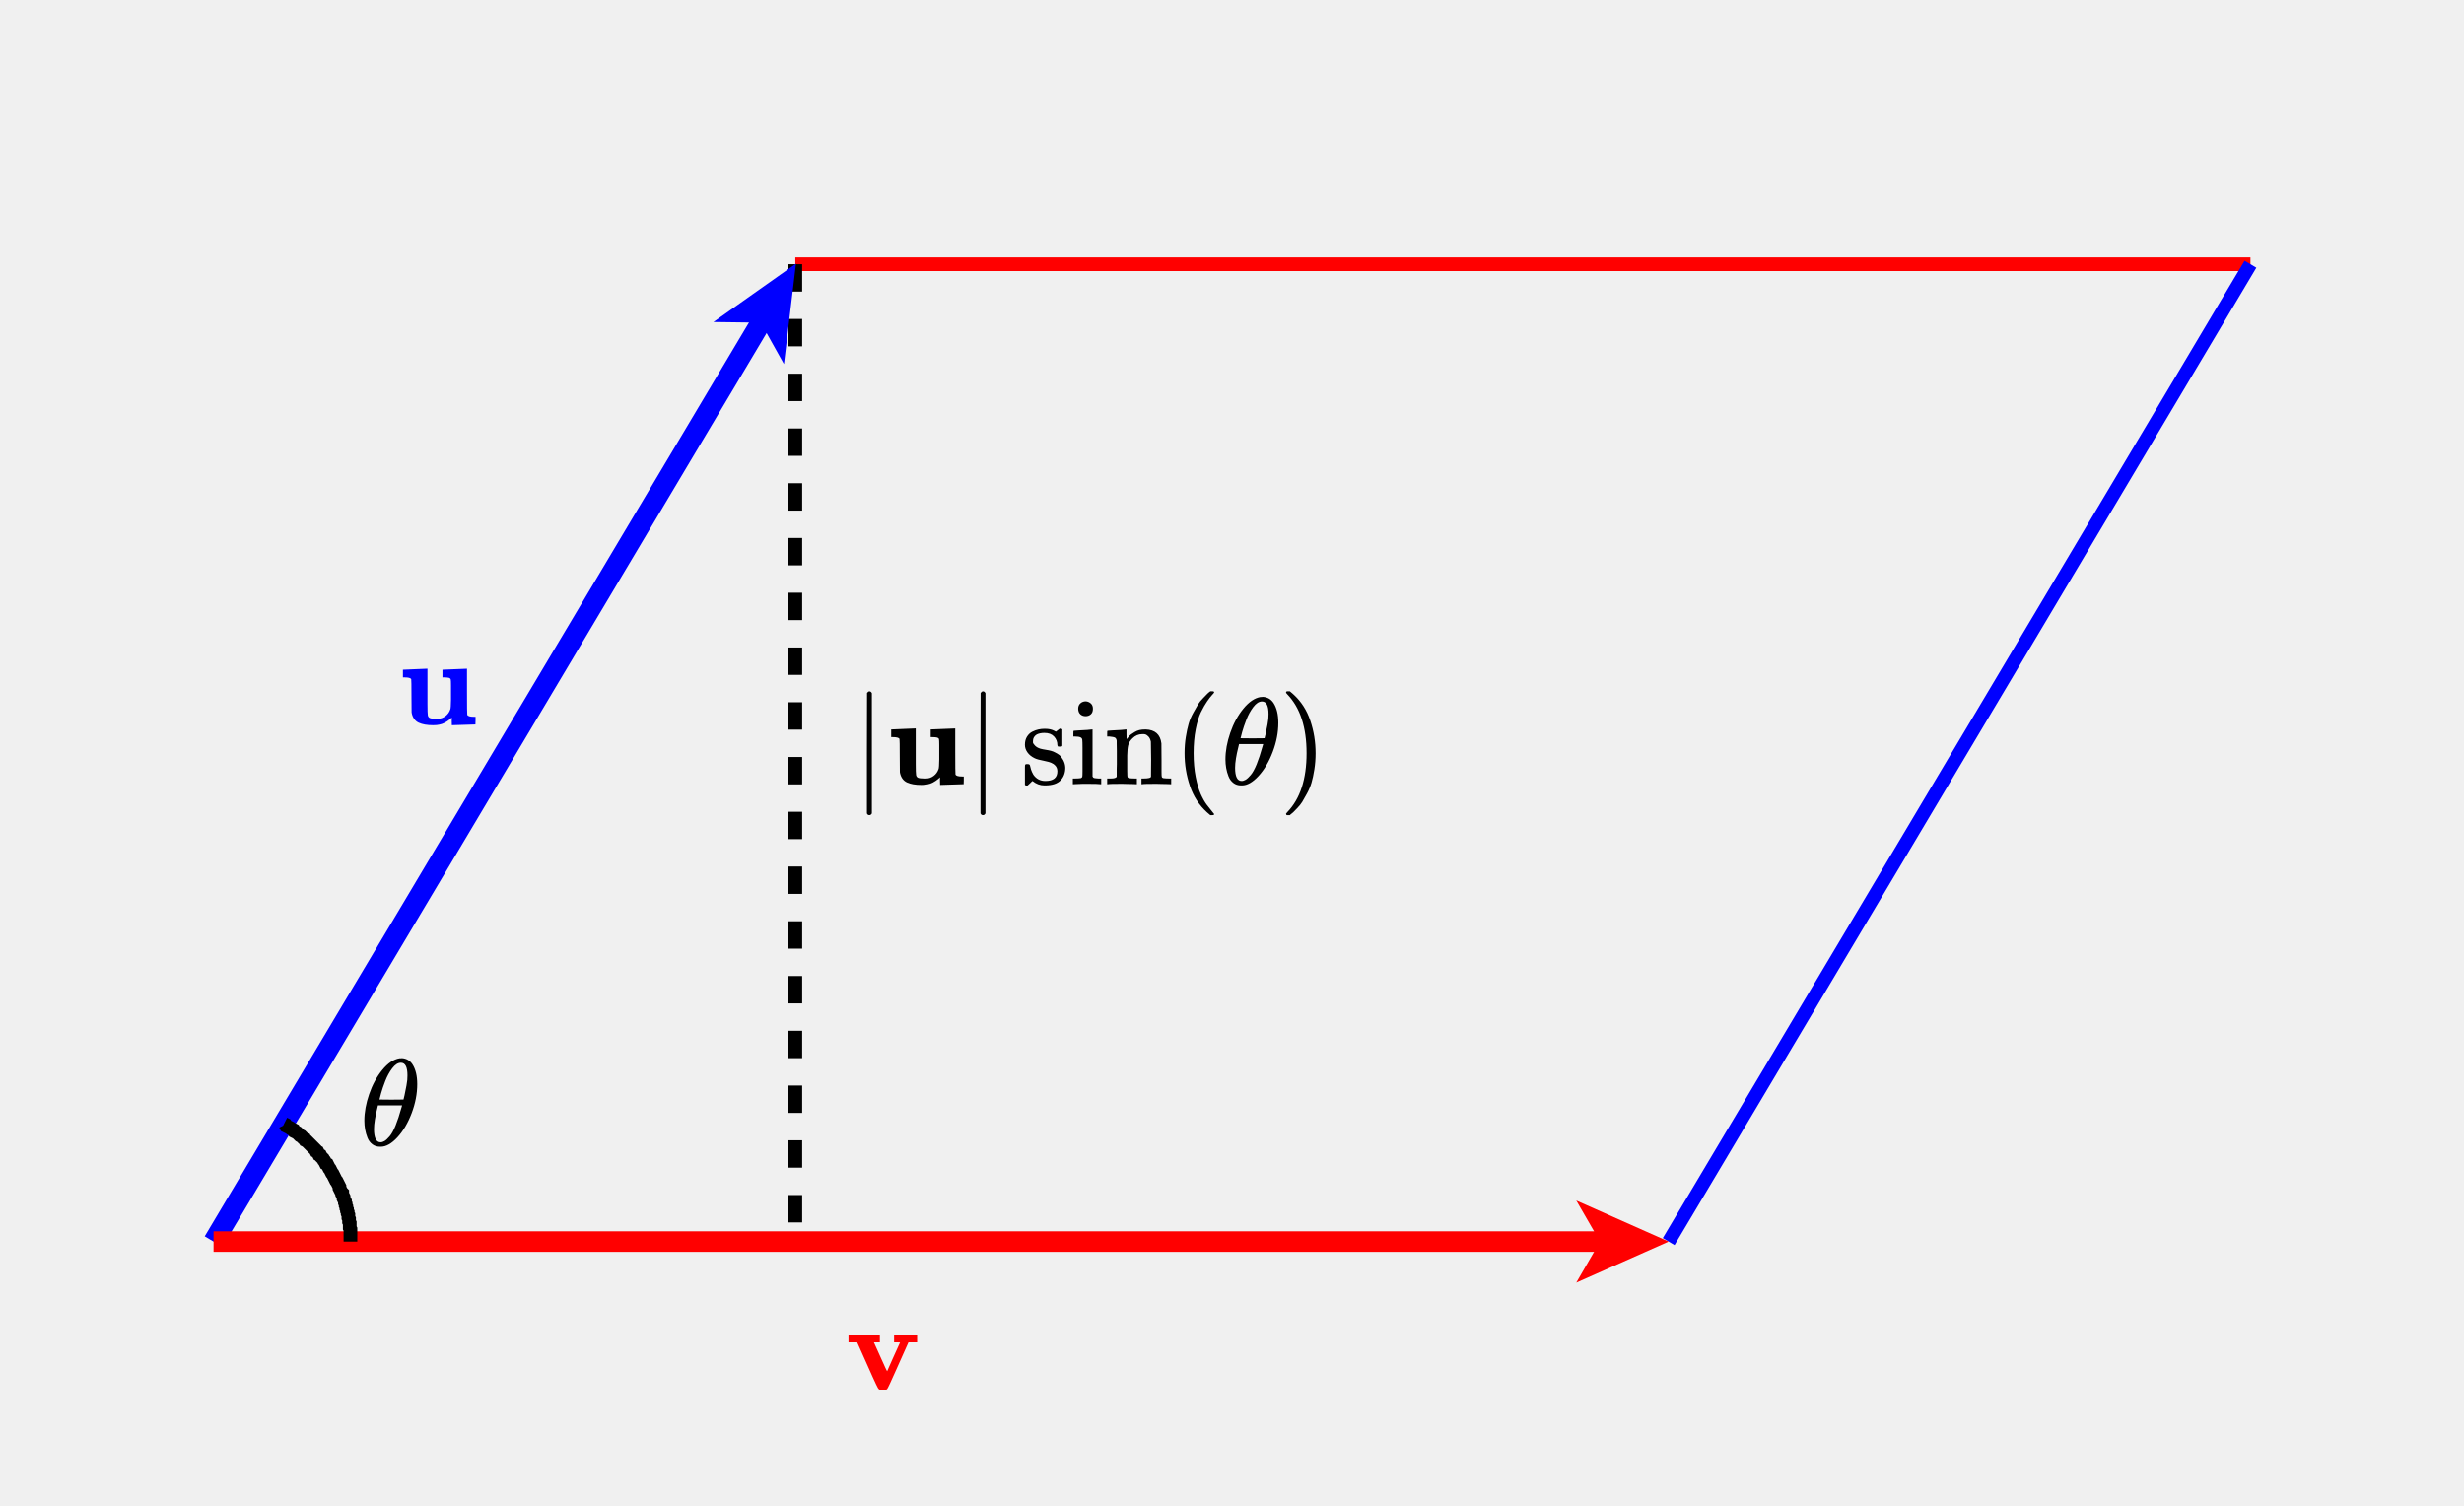
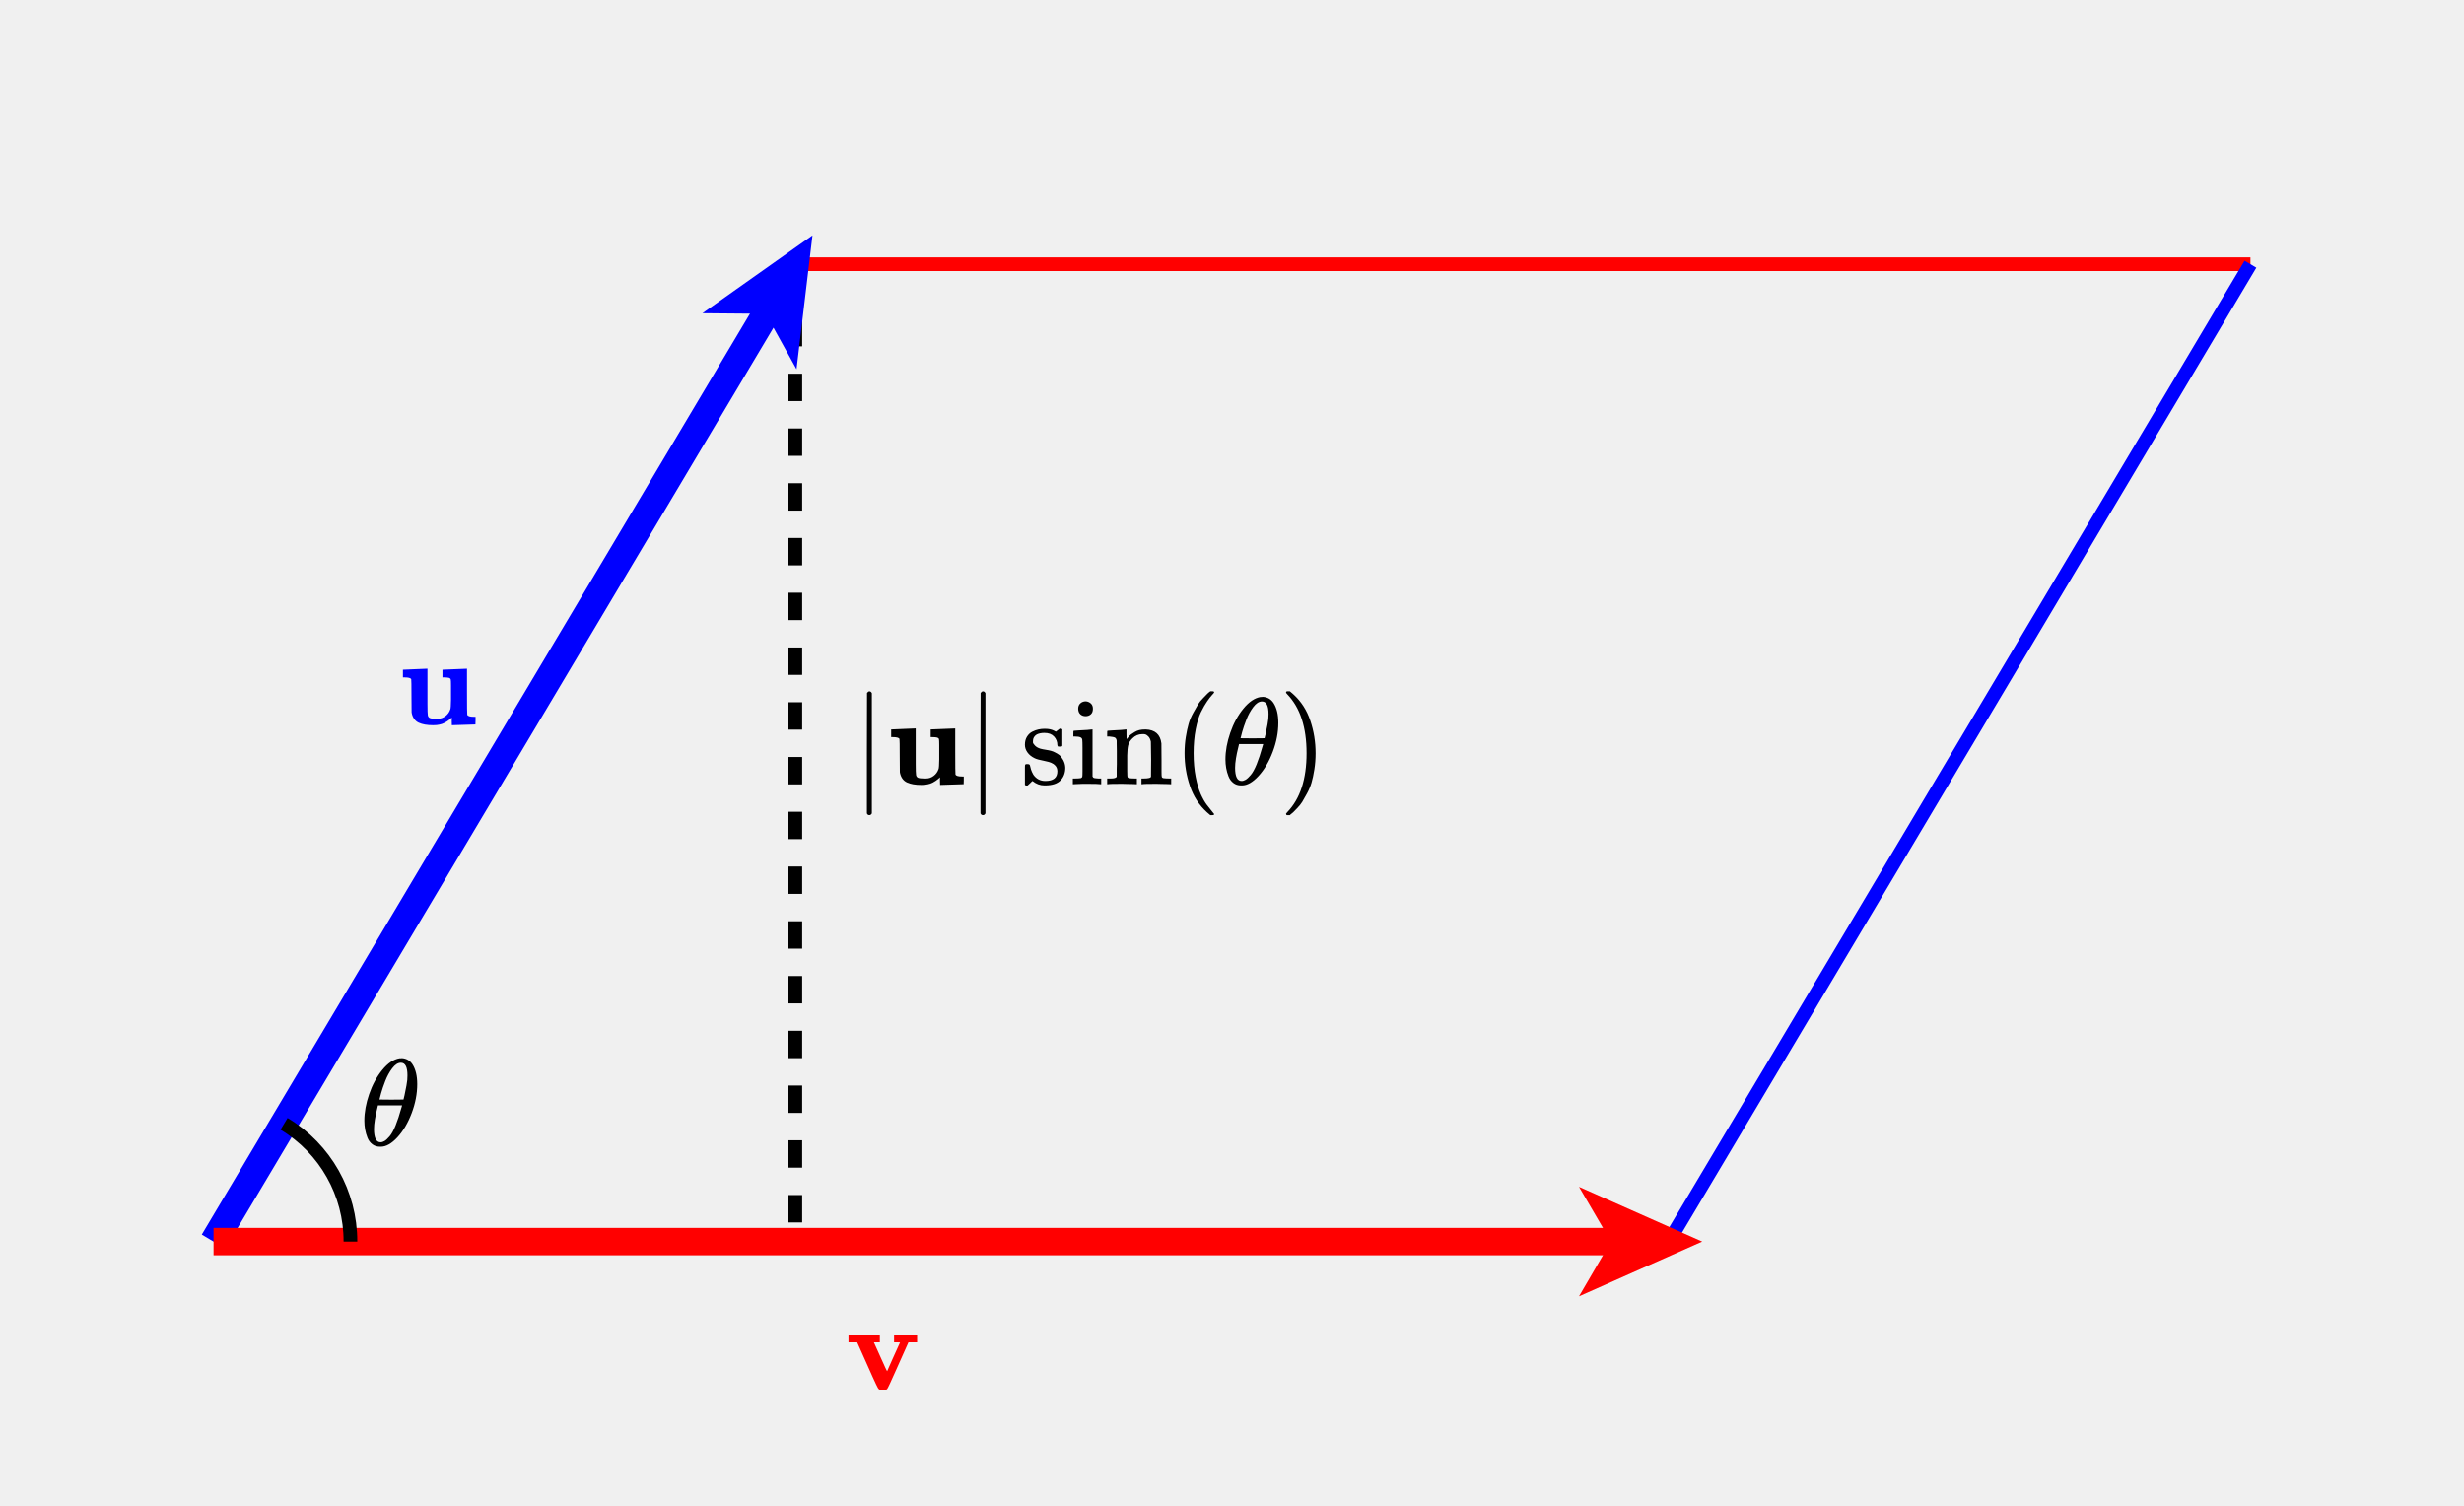
<svg xmlns="http://www.w3.org/2000/svg" xmlns:xlink="http://www.w3.org/1999/xlink" id="prefigure-parallelogram-area-figure" width="360" height="220" viewBox="0 0 360 220">
  <defs>
-     <clipPath id="prefigure-parallelogram-area-__clipPath-0">
+     <clipPath id="prefigure-parallelogram-area-clipPath-0">
      <rect x="10.0" y="10.0" width="340.0" height="200.0" />
    </clipPath>
-     <clipPath id="prefigure-parallelogram-area-__clipPath-1">
+     <clipPath id="prefigure-parallelogram-area-clipPath-1">
      <rect x="10.0" y="10.0" width="340.0" height="200.0" />
    </clipPath>
-     <marker id="prefigure-parallelogram-area-arrow-head-end-3_None_24_60-blue" markerWidth="13.5" markerHeight="12.0" markerUnits="userSpaceOnUse" orient="auto-start-reverse" refX="9.8" refY="6.0">
-       <path d="M 13.5 6.0L 0.0 12.0L 2.6 7.5L 2.6 4.5L 0.0 0.0Z" fill="blue" stroke="none" />
+     <marker id="prefigure-parallelogram-area-arrow-head-end-4_None_24_60-blue" markerWidth="18.0" markerHeight="16.0" markerUnits="userSpaceOnUse" orient="auto-start-reverse" refX="13.1" refY="8.0">
+       <path d="M 18.0 8.0L 0.0 16.0L 3.5 10.0L 3.5 6.0L 0.0 0.0Z" fill="blue" stroke="none" />
    </marker>
-     <marker id="prefigure-parallelogram-area-arrow-head-end-3_None_24_60-blue-outline" markerWidth="17.5" markerHeight="16.0" markerUnits="userSpaceOnUse" orient="auto-start-reverse" refX="11.8" refY="8.0">
-       <path d="M 16.3 9.8 L 2.8 15.8 A 2 2 0 0 1 0.0 14.0 L 0.0 2.0 A 2 2 0 0 1 2.8 0.2 L 16.3 6.2 A 2 2 0 0 1 16.3 9.8 Z" fill="white" stroke="none" />
+     <marker id="prefigure-parallelogram-area-arrow-head-end-4_None_24_60-blue-outline" markerWidth="22.0" markerHeight="20.0" markerUnits="userSpaceOnUse" orient="auto-start-reverse" refX="15.1" refY="10.0">
+       <path d="M 20.8 11.8 L 2.8 19.8 A 2 2 0 0 1 0.0 18.0 L 0.0 2.0 A 2 2 0 0 1 2.8 0.2 L 20.8 8.2 A 2 2 0 0 1 20.8 11.8 Z" fill="white" stroke="none" />
    </marker>
-     <marker id="prefigure-parallelogram-area-arrow-head-end-3_None_24_60-red" markerWidth="13.5" markerHeight="12.0" markerUnits="userSpaceOnUse" orient="auto-start-reverse" refX="9.8" refY="6.0">
-       <path d="M 13.5 6.0L 0.0 12.0L 2.6 7.5L 2.6 4.5L 0.0 0.0Z" fill="red" stroke="none" />
+     <marker id="prefigure-parallelogram-area-arrow-head-end-4_None_24_60-red" markerWidth="18.0" markerHeight="16.0" markerUnits="userSpaceOnUse" orient="auto-start-reverse" refX="13.1" refY="8.0">
+       <path d="M 18.0 8.0L 0.0 16.0L 3.5 10.0L 3.5 6.0L 0.0 0.0Z" fill="red" stroke="none" />
    </marker>
-     <marker id="prefigure-parallelogram-area-arrow-head-end-3_None_24_60-red-outline" markerWidth="17.5" markerHeight="16.0" markerUnits="userSpaceOnUse" orient="auto-start-reverse" refX="11.8" refY="8.0">
-       <path d="M 16.3 9.8 L 2.8 15.8 A 2 2 0 0 1 0.0 14.0 L 0.0 2.0 A 2 2 0 0 1 2.8 0.2 L 16.3 6.2 A 2 2 0 0 1 16.3 9.8 Z" fill="white" stroke="none" />
+     <marker id="prefigure-parallelogram-area-arrow-head-end-4_None_24_60-red-outline" markerWidth="22.0" markerHeight="20.0" markerUnits="userSpaceOnUse" orient="auto-start-reverse" refX="15.1" refY="10.0">
+       <path d="M 20.8 11.8 L 2.8 19.8 A 2 2 0 0 1 0.0 18.0 L 0.0 2.0 A 2 2 0 0 1 2.8 0.2 L 20.8 8.2 A 2 2 0 0 1 20.8 11.8 Z" fill="white" stroke="none" />
    </marker>
  </defs>
  <line id="prefigure-parallelogram-area-par-side-top" x1="116.2" y1="38.6" x2="328.8" y2="38.6" stroke="red" stroke-width="2" fill="none" />
  <line id="prefigure-parallelogram-area-par-side-right" x1="243.8" y1="181.4" x2="328.8" y2="38.6" stroke="blue" stroke-width="2" fill="none" />
  <line id="prefigure-parallelogram-area-par-height" x1="116.2" y1="38.6" x2="116.2" y2="181.4" stroke="black" stroke-width="2" stroke-dasharray="4 4" fill="none" />
-   <path id="prefigure-parallelogram-area-par-vec-u" stroke="blue" stroke-width="3" fill="none" marker-end="url(#prefigure-parallelogram-area-arrow-head-end-3_None_24_60-blue)" d="M 31.2 181.4 L 114.4 41.7" />
-   <path id="prefigure-parallelogram-area-par-vec-v" stroke="red" stroke-width="3" fill="none" marker-end="url(#prefigure-parallelogram-area-arrow-head-end-3_None_24_60-red)" d="M 31.2 181.4 L 240.1 181.4" />
+   <path id="prefigure-parallelogram-area-par-vec-u" stroke="blue" stroke-width="4" fill="none" d="M 31.2 181.4 L 116.2 38.6" marker-end="url(#prefigure-parallelogram-area-arrow-head-end-4_None_24_60-blue)" />
+   <path id="prefigure-parallelogram-area-par-vec-v" stroke="red" stroke-width="4" fill="none" d="M 31.2 181.4 L 243.8 181.4" marker-end="url(#prefigure-parallelogram-area-arrow-head-end-4_None_24_60-red)" />
  <g id="prefigure-parallelogram-area-par-u-label" transform="translate(69.8,106.0) translate(-11.6,-8.3)">
-     <g id="prefigure-parallelogram-area-__g-0">
+     <g id="prefigure-parallelogram-area-g-0">
      <svg style="vertical-align: -0.112px; color:blue" width="11.568px" height="8.256px" role="img" focusable="false" viewBox="0 -450 639 456" x="0.0" y="0.0">
        <defs>
          <path id="prefigure-parallelogram-area-MJX-2-TEX-B-1D42E" d="M40 442L134 446Q228 450 229 450H235V273V165Q235 90 238 74T254 52Q268 46 304 46H319Q352 46 380 67T419 121L420 123Q424 135 425 199Q425 201 425 207Q425 233 425 249V316Q425 354 423 363T410 376Q396 380 369 380H356V442L554 450V267Q554 84 556 79Q561 62 610 62H623V31Q623 0 622 0Q603 0 527 -3T432 -6Q431 -6 431 25V56L420 45Q373 6 332 -1Q313 -6 281 -6Q208 -6 165 14T109 87L107 98L106 230Q106 358 104 366Q96 380 50 380H37V442H40Z" />
        </defs>
        <g stroke="currentColor" fill="currentColor" stroke-width="0" transform="scale(1,-1)">
          <g data-mml-node="math">
            <g data-mml-node="TeXAtom" data-mjx-texclass="ORD">
              <g data-mml-node="mi" data-semantic-type="identifier" data-semantic-role="latinletter" data-semantic-font="bold" data-semantic-annotation="clearspeak:simple" data-semantic-id="0" data-semantic-attributes="texclass:ORD" data-semantic-speech="bold u">
                <use data-c="1D42E" xlink:href="#prefigure-parallelogram-area-MJX-2-TEX-B-1D42E" />
              </g>
            </g>
          </g>
        </g>
      </svg>
    </g>
  </g>
  <g id="prefigure-parallelogram-area-par-v-label" transform="translate(129.0,195.0) translate(-5.5,-0.0)">
-     <g id="prefigure-parallelogram-area-__g-1">
+     <g id="prefigure-parallelogram-area-g-1">
      <svg style="vertical-align: 0.000px; color:red" width="10.984px" height="8.040px" role="img" focusable="false" viewBox="0 -444 607 444" x="0.0" y="0.0">
        <defs>
          <path id="prefigure-parallelogram-area-MJX-3-TEX-B-1D42F" d="M401 444Q413 441 495 441Q568 441 574 444H580V382H510L409 156Q348 18 339 6Q331 -4 320 -4Q318 -4 313 -4T303 -3H288Q273 -3 264 12T221 102Q206 135 197 156L96 382H26V444H34Q49 441 145 441Q252 441 270 444H279V382H231L284 264Q335 149 338 149Q338 150 389 264T442 381Q442 382 418 382H394V444H401Z" />
        </defs>
        <g stroke="currentColor" fill="currentColor" stroke-width="0" transform="scale(1,-1)">
          <g data-mml-node="math">
            <g data-mml-node="TeXAtom" data-mjx-texclass="ORD">
              <g data-mml-node="mi" data-semantic-type="identifier" data-semantic-role="latinletter" data-semantic-font="bold" data-semantic-annotation="clearspeak:simple" data-semantic-id="0" data-semantic-attributes="texclass:ORD" data-semantic-speech="bold v">
                <use data-c="1D42F" xlink:href="#prefigure-parallelogram-area-MJX-3-TEX-B-1D42F" />
              </g>
            </g>
          </g>
        </g>
      </svg>
    </g>
  </g>
  <g id="prefigure-parallelogram-area-par-height-label" transform="translate(124.5,110.0) translate(0.0,-9.0)">
-     <g id="prefigure-parallelogram-area-__g-2">
+     <g id="prefigure-parallelogram-area-g-2">
      <svg style="vertical-align: -4.528px" width="69.440px" height="18.096px" role="img" focusable="false" viewBox="0 -750 3836.7 1000" x="0.0" y="0.0">
        <defs>
          <path id="prefigure-parallelogram-area-MJX-4-TEX-N-7C" d="M139 -249H137Q125 -249 119 -235V251L120 737Q130 750 139 750Q152 750 159 735V-235Q151 -249 141 -249H139Z" />
          <path id="prefigure-parallelogram-area-MJX-4-TEX-B-1D42E" d="M40 442L134 446Q228 450 229 450H235V273V165Q235 90 238 74T254 52Q268 46 304 46H319Q352 46 380 67T419 121L420 123Q424 135 425 199Q425 201 425 207Q425 233 425 249V316Q425 354 423 363T410 376Q396 380 369 380H356V442L554 450V267Q554 84 556 79Q561 62 610 62H623V31Q623 0 622 0Q603 0 527 -3T432 -6Q431 -6 431 25V56L420 45Q373 6 332 -1Q313 -6 281 -6Q208 -6 165 14T109 87L107 98L106 230Q106 358 104 366Q96 380 50 380H37V442H40Z" />
          <path id="prefigure-parallelogram-area-MJX-4-TEX-N-2062" d="" />
          <path id="prefigure-parallelogram-area-MJX-4-TEX-N-73" d="M295 316Q295 356 268 385T190 414Q154 414 128 401Q98 382 98 349Q97 344 98 336T114 312T157 287Q175 282 201 278T245 269T277 256Q294 248 310 236T342 195T359 133Q359 71 321 31T198 -10H190Q138 -10 94 26L86 19L77 10Q71 4 65 -1L54 -11H46H42Q39 -11 33 -5V74V132Q33 153 35 157T45 162H54Q66 162 70 158T75 146T82 119T101 77Q136 26 198 26Q295 26 295 104Q295 133 277 151Q257 175 194 187T111 210Q75 227 54 256T33 318Q33 357 50 384T93 424T143 442T187 447H198Q238 447 268 432L283 424L292 431Q302 440 314 448H322H326Q329 448 335 442V310L329 304H301Q295 310 295 316Z" />
          <path id="prefigure-parallelogram-area-MJX-4-TEX-N-69" d="M69 609Q69 637 87 653T131 669Q154 667 171 652T188 609Q188 579 171 564T129 549Q104 549 87 564T69 609ZM247 0Q232 3 143 3Q132 3 106 3T56 1L34 0H26V46H42Q70 46 91 49Q100 53 102 60T104 102V205V293Q104 345 102 359T88 378Q74 385 41 385H30V408Q30 431 32 431L42 432Q52 433 70 434T106 436Q123 437 142 438T171 441T182 442H185V62Q190 52 197 50T232 46H255V0H247Z" />
          <path id="prefigure-parallelogram-area-MJX-4-TEX-N-6E" d="M41 46H55Q94 46 102 60V68Q102 77 102 91T102 122T103 161T103 203Q103 234 103 269T102 328V351Q99 370 88 376T43 385H25V408Q25 431 27 431L37 432Q47 433 65 434T102 436Q119 437 138 438T167 441T178 442H181V402Q181 364 182 364T187 369T199 384T218 402T247 421T285 437Q305 442 336 442Q450 438 463 329Q464 322 464 190V104Q464 66 466 59T477 49Q498 46 526 46H542V0H534L510 1Q487 2 460 2T422 3Q319 3 310 0H302V46H318Q379 46 379 62Q380 64 380 200Q379 335 378 343Q372 371 358 385T334 402T308 404Q263 404 229 370Q202 343 195 315T187 232V168V108Q187 78 188 68T191 55T200 49Q221 46 249 46H265V0H257L234 1Q210 2 183 2T145 3Q42 3 33 0H25V46H41Z" />
          <path id="prefigure-parallelogram-area-MJX-4-TEX-N-2061" d="" />
          <path id="prefigure-parallelogram-area-MJX-4-TEX-N-28" d="M94 250Q94 319 104 381T127 488T164 576T202 643T244 695T277 729T302 750H315H319Q333 750 333 741Q333 738 316 720T275 667T226 581T184 443T167 250T184 58T225 -81T274 -167T316 -220T333 -241Q333 -250 318 -250H315H302L274 -226Q180 -141 137 -14T94 250Z" />
          <path id="prefigure-parallelogram-area-MJX-4-TEX-I-1D703" d="M35 200Q35 302 74 415T180 610T319 704Q320 704 327 704T339 705Q393 701 423 656Q462 596 462 495Q462 380 417 261T302 66T168 -10H161Q125 -10 99 10T60 63T41 130T35 200ZM383 566Q383 668 330 668Q294 668 260 623T204 521T170 421T157 371Q206 370 254 370L351 371Q352 372 359 404T375 484T383 566ZM113 132Q113 26 166 26Q181 26 198 36T239 74T287 161T335 307L340 324H145Q145 321 136 286T120 208T113 132Z" />
          <path id="prefigure-parallelogram-area-MJX-4-TEX-N-29" d="M60 749L64 750Q69 750 74 750H86L114 726Q208 641 251 514T294 250Q294 182 284 119T261 12T224 -76T186 -143T145 -194T113 -227T90 -246Q87 -249 86 -250H74Q66 -250 63 -250T58 -247T55 -238Q56 -237 66 -225Q221 -64 221 250T66 725Q56 737 55 738Q55 746 60 749Z" />
        </defs>
        <g stroke="currentColor" fill="currentColor" stroke-width="0" transform="scale(1,-1)">
          <g data-mml-node="math" data-semantic-type="infixop" data-semantic-role="implicit" data-semantic-annotation="clearspeak:unit" data-semantic-id="13" data-semantic-children="8,11" data-semantic-content="12" data-semantic-speech="StartAbsoluteValue bold u EndAbsoluteValue sine left parenthesis theta right parenthesis">
            <g data-mml-node="mrow" data-semantic-type="fenced" data-semantic-role="neutral" data-semantic-id="8" data-semantic-children="1" data-semantic-content="0,2" data-semantic-parent="13" data-semantic-speech="StartAbsoluteValue bold u EndAbsoluteValue">
              <g data-mml-node="mo" data-semantic-type="fence" data-semantic-role="neutral" data-semantic-id="0" data-semantic-parent="8" data-semantic-attributes="texclass:ORD" data-semantic-operator="fenced" data-semantic-speech="vertical bar" transform="translate(0 -0.5)">
                <use data-c="7C" xlink:href="#prefigure-parallelogram-area-MJX-4-TEX-N-7C" />
              </g>
              <g data-mml-node="TeXAtom" data-mjx-texclass="ORD" transform="translate(278,0)">
                <g data-mml-node="mi" data-semantic-type="identifier" data-semantic-role="latinletter" data-semantic-font="bold" data-semantic-annotation="clearspeak:simple" data-semantic-id="1" data-semantic-parent="8" data-semantic-attributes="texclass:ORD" data-semantic-speech="bold u">
                  <use data-c="1D42E" xlink:href="#prefigure-parallelogram-area-MJX-4-TEX-B-1D42E" />
                </g>
              </g>
              <g data-mml-node="mo" data-semantic-type="fence" data-semantic-role="neutral" data-semantic-id="2" data-semantic-parent="8" data-semantic-attributes="texclass:ORD" data-semantic-operator="fenced" data-semantic-speech="vertical bar" transform="translate(917,0) translate(0 -0.5)">
                <use data-c="7C" xlink:href="#prefigure-parallelogram-area-MJX-4-TEX-N-7C" />
              </g>
            </g>
            <g data-mml-node="mo" data-semantic-type="operator" data-semantic-role="multiplication" data-semantic-id="12" data-semantic-parent="13" data-semantic-added="true" data-semantic-operator="infixop,⁢" data-semantic-speech="times" transform="translate(1195,0)">
              <use data-c="2062" xlink:href="#prefigure-parallelogram-area-MJX-4-TEX-N-2062" />
            </g>
            <g data-mml-node="mrow" data-semantic-type="appl" data-semantic-role="prefix function" data-semantic-annotation="clearspeak:simple" data-semantic-id="11" data-semantic-children="3,9" data-semantic-content="10,3" data-semantic-parent="13" data-semantic-speech="sine left parenthesis theta right parenthesis" transform="translate(1361.7,0)">
              <g data-mml-node="mi" data-semantic-type="function" data-semantic-role="prefix function" data-semantic-font="normal" data-semantic-id="3" data-semantic-parent="11" data-semantic-operator="appl" data-semantic-speech="sine">
                <use data-c="73" xlink:href="#prefigure-parallelogram-area-MJX-4-TEX-N-73" />
                <use data-c="69" xlink:href="#prefigure-parallelogram-area-MJX-4-TEX-N-69" transform="translate(394,0)" />
                <use data-c="6E" xlink:href="#prefigure-parallelogram-area-MJX-4-TEX-N-6E" transform="translate(672,0)" />
              </g>
              <g data-mml-node="mo" data-semantic-type="punctuation" data-semantic-role="application" data-semantic-id="10" data-semantic-parent="11" data-semantic-attributes="texclass:NONE" data-semantic-operator="appl" data-semantic-speech="of" transform="translate(1228,0)">
                <use data-c="2061" xlink:href="#prefigure-parallelogram-area-MJX-4-TEX-N-2061" />
              </g>
              <g data-mml-node="mrow" data-semantic-type="fenced" data-semantic-role="leftright" data-semantic-id="9" data-semantic-children="6" data-semantic-content="5,7" data-semantic-parent="11" data-semantic-speech="left parenthesis theta right parenthesis" transform="translate(1228,0)">
                <g data-mml-node="mo" data-semantic-type="fence" data-semantic-role="open" data-semantic-id="5" data-semantic-parent="9" data-semantic-operator="fenced" data-semantic-speech="left parenthesis">
                  <use data-c="28" xlink:href="#prefigure-parallelogram-area-MJX-4-TEX-N-28" />
                </g>
                <g data-mml-node="mi" data-semantic-type="identifier" data-semantic-role="greekletter" data-semantic-font="italic" data-semantic-annotation="clearspeak:simple" data-semantic-id="6" data-semantic-parent="9" data-semantic-speech="theta" transform="translate(389,0)">
                  <use data-c="1D703" xlink:href="#prefigure-parallelogram-area-MJX-4-TEX-I-1D703" />
                </g>
                <g data-mml-node="mo" data-semantic-type="fence" data-semantic-role="close" data-semantic-id="7" data-semantic-parent="9" data-semantic-operator="fenced" data-semantic-speech="right parenthesis" transform="translate(858,0)">
                  <use data-c="29" xlink:href="#prefigure-parallelogram-area-MJX-4-TEX-N-29" />
                </g>
              </g>
            </g>
          </g>
        </g>
      </svg>
    </g>
  </g>
  <g id="prefigure-parallelogram-area-par-angle-theta">
    <g transform="translate(52.6,167.5) translate(0.0,-12.9)">
-       <g id="prefigure-parallelogram-area-__g-3">
+       <g id="prefigure-parallelogram-area-g-3">
        <svg style="vertical-align: -0.184px" width="8.488px" height="12.944px" role="img" focusable="false" viewBox="0 -705 469 715" x="0.0" y="0.0">
          <defs>
            <path id="prefigure-parallelogram-area-MJX-5-TEX-I-1D703" d="M35 200Q35 302 74 415T180 610T319 704Q320 704 327 704T339 705Q393 701 423 656Q462 596 462 495Q462 380 417 261T302 66T168 -10H161Q125 -10 99 10T60 63T41 130T35 200ZM383 566Q383 668 330 668Q294 668 260 623T204 521T170 421T157 371Q206 370 254 370L351 371Q352 372 359 404T375 484T383 566ZM113 132Q113 26 166 26Q181 26 198 36T239 74T287 161T335 307L340 324H145Q145 321 136 286T120 208T113 132Z" />
          </defs>
          <g stroke="currentColor" fill="currentColor" stroke-width="0" transform="scale(1,-1)">
            <g data-mml-node="math">
              <g data-mml-node="mi" data-semantic-type="identifier" data-semantic-role="greekletter" data-semantic-font="italic" data-semantic-annotation="clearspeak:simple" data-semantic-id="0" data-semantic-speech="theta">
                <use data-c="1D703" xlink:href="#prefigure-parallelogram-area-MJX-5-TEX-I-1D703" />
              </g>
            </g>
          </g>
        </svg>
      </g>
    </g>
-     <path stroke="black" stroke-width="2" fill="none" d="M 41.5 164.2 L 41.7 164.3 L 41.8 164.5 L 42.0 164.6 L 42.2 164.7 L 42.4 164.8 L 42.5 164.9 L 42.7 165.0 L 42.9 165.1 L 43.0 165.3 L 43.2 165.4 L 43.4 165.5 L 43.5 165.6 L 43.7 165.8 L 43.8 165.9 L 44.0 166.0 L 44.2 166.2 L 44.3 166.3 L 44.5 166.4 L 44.6 166.6 L 44.8 166.7 L 44.9 166.8 L 45.1 167.0 L 45.2 167.1 L 45.4 167.3 L 45.5 167.4 L 45.7 167.6 L 45.8 167.7 L 46.0 167.9 L 46.1 168.0 L 46.2 168.2 L 46.4 168.3 L 46.5 168.5 L 46.6 168.7 L 46.8 168.8 L 46.9 169.0 L 47.0 169.1 L 47.2 169.3 L 47.3 169.5 L 47.4 169.6 L 47.5 169.8 L 47.6 170.0 L 47.8 170.1 L 47.9 170.3 L 48.0 170.5 L 48.1 170.7 L 48.2 170.8 L 48.3 171.0 L 48.4 171.2 L 48.5 171.4 L 48.6 171.5 L 48.7 171.7 L 48.8 171.9 L 48.9 172.1 L 49.0 172.3 L 49.1 172.5 L 49.2 172.6 L 49.3 172.8 L 49.4 173.0 L 49.5 173.2 L 49.6 173.4 L 49.6 173.6 L 49.7 173.8 L 49.8 174.0 L 49.9 174.2 L 50.0 174.3 L 50.0 174.5 L 50.1 174.7 L 50.2 174.9 L 50.2 175.1 L 50.3 175.3 L 50.4 175.5 L 50.4 175.7 L 50.5 175.9 L 50.5 176.1 L 50.6 176.3 L 50.6 176.5 L 50.7 176.7 L 50.7 176.9 L 50.8 177.1 L 50.8 177.3 L 50.9 177.5 L 50.9 177.7 L 50.9 177.9 L 51.0 178.1 L 51.0 178.3 L 51.0 178.5 L 51.1 178.7 L 51.1 179.0 L 51.1 179.2 L 51.1 179.4 L 51.2 179.6 L 51.2 179.8 L 51.2 180.0 L 51.2 180.2 L 51.2 180.4 L 51.2 180.6 L 51.2 180.8 L 51.2 181.0 L 51.2 181.2 L 51.2 181.4" />
+     <path d="M 51.2 181.4 A 20.0 20.0 0 0 0 41.5 164.2" stroke="black" stroke-width="2" fill="none" />
  </g>
</svg>
